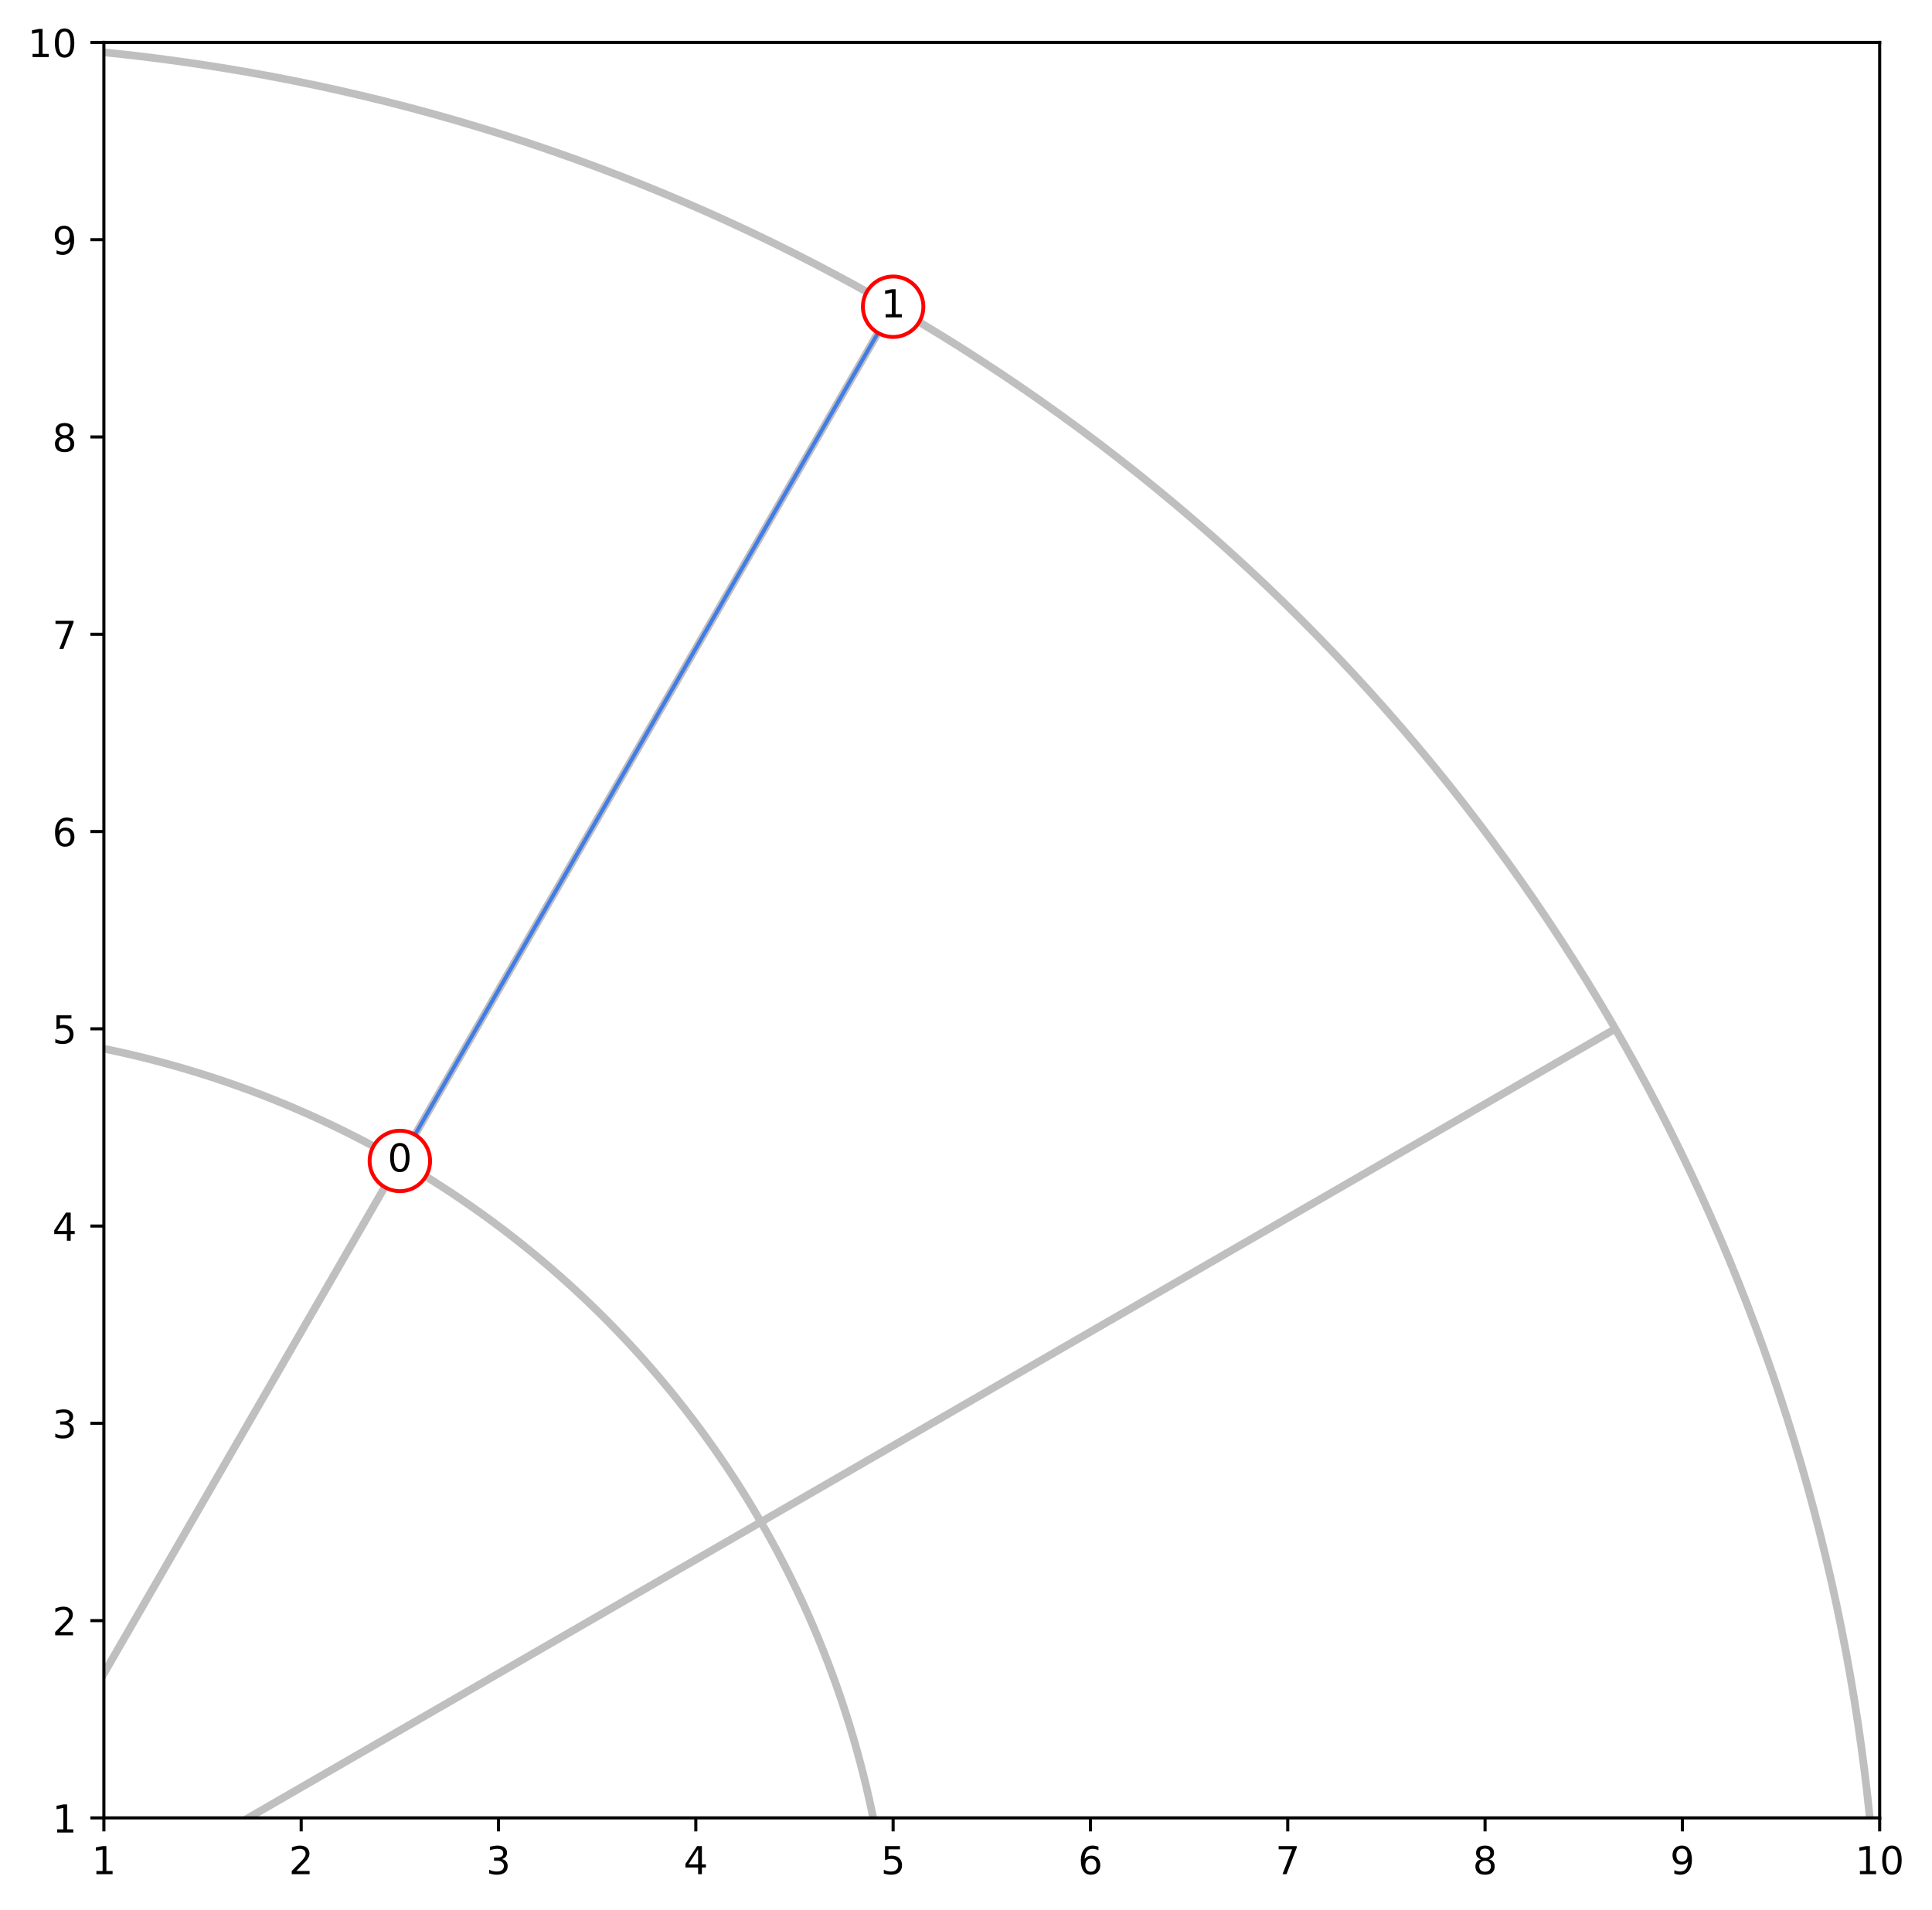
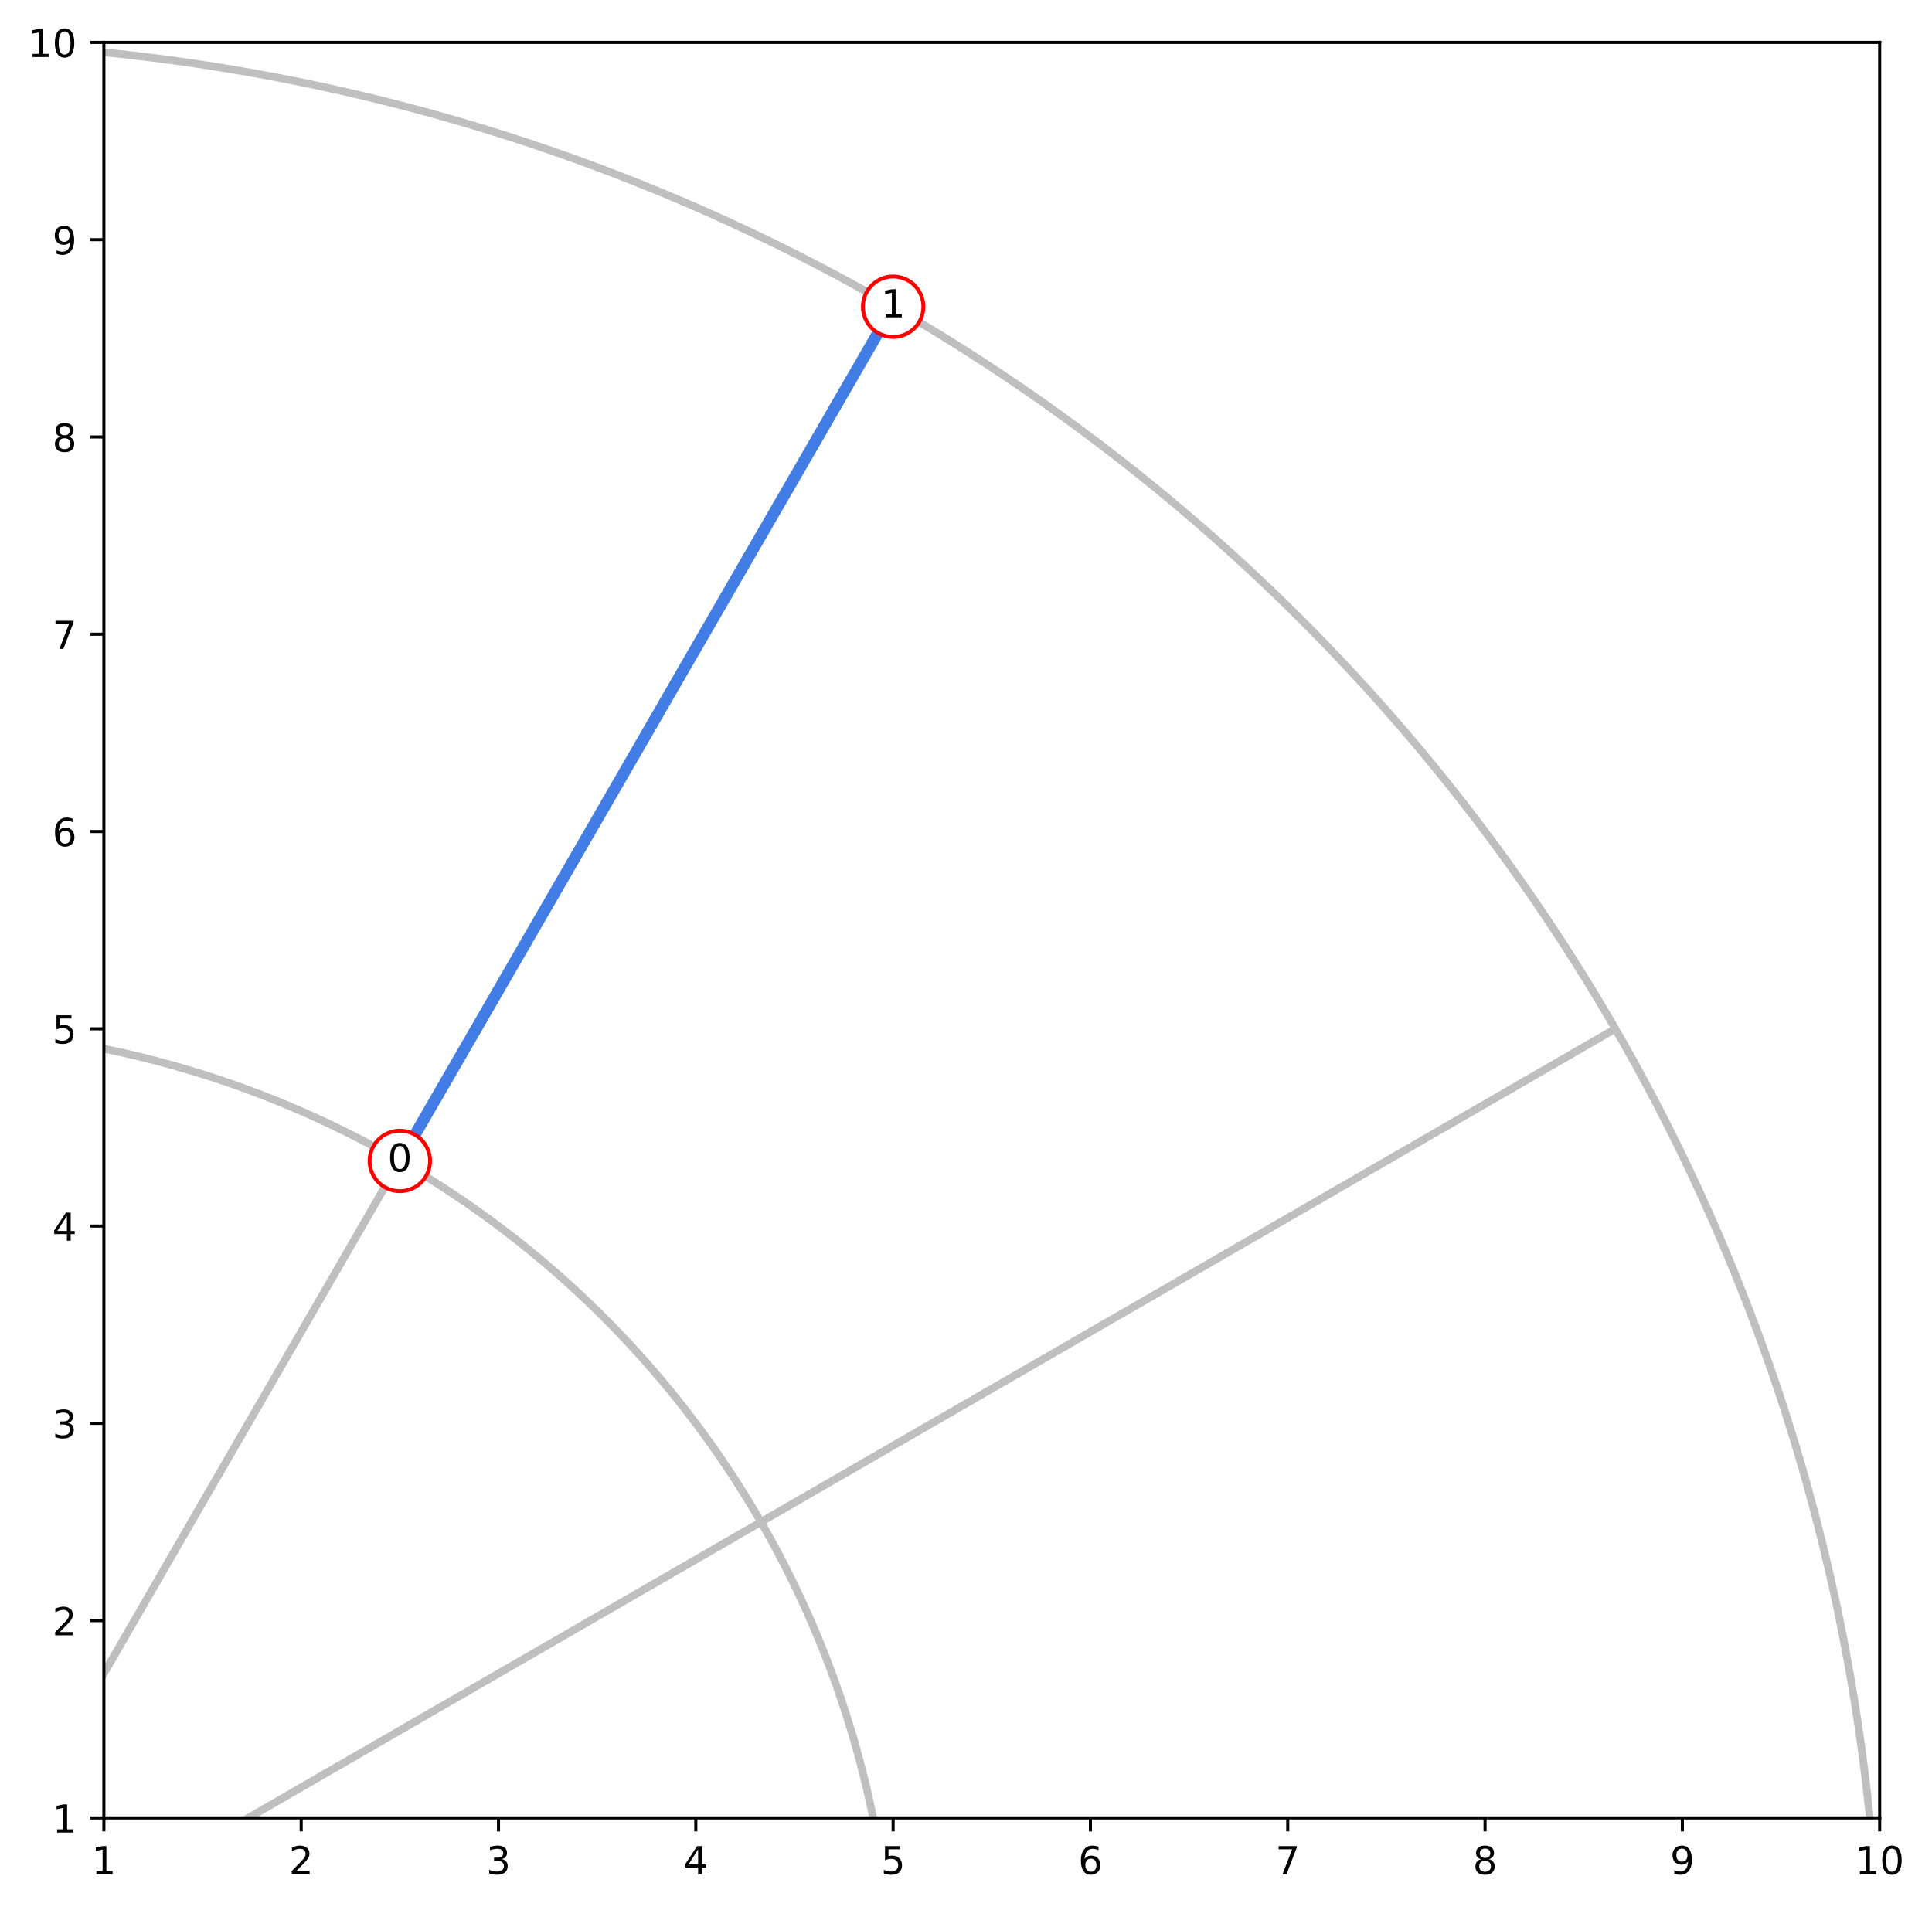
<svg xmlns="http://www.w3.org/2000/svg" xmlns:xlink="http://www.w3.org/1999/xlink" width="500.761pt" height="495.151pt" viewBox="0 0 500.761 495.151" version="1.1">
  <defs>
    <style type="text/css">*{stroke-linejoin: round; stroke-linecap: butt}</style>
  </defs>
  <g id="figure_1">
    <g id="patch_1">
      <path d="M 0 495.151  L 500.761 495.151  L 500.761 0  L 0 0  z " style="fill: #ffffff" />
    </g>
    <g id="axes_1">
      <g id="patch_2">
        <path d="M 26.925 471.273  L 487.199 471.273  L 487.199 10.999  L 26.925 10.999  z " style="fill: #ffffff" />
      </g>
      <g id="patch_3">
-         <path d="M -24.217 778.123  C 43.598 778.123 108.644 751.18 156.596 703.227  C 204.548 655.275 231.491 590.229 231.491 522.415  C 231.491 454.6 204.548 389.554 156.596 341.602  C 108.644 293.65 43.598 266.707 -24.217 266.707  C -92.031 266.707 -157.077 293.65 -205.029 341.602  C -252.981 389.554 -279.924 454.6 -279.924 522.415  C -279.924 590.229 -252.981 655.275 -205.029 703.227  C -157.077 751.18 -92.031 778.123 -24.217 778.123  " clip-path="url(#p8d9d7ced55)" style="fill: none; stroke: #bfbfbf; stroke-width: 2; stroke-linejoin: miter" />
+         <path d="M -24.217 778.123  C 43.598 778.123 108.644 751.18 156.596 703.227  C 204.548 655.275 231.491 590.229 231.491 522.415  C 231.491 454.6 204.548 389.554 156.596 341.602  C 108.644 293.65 43.598 266.707 -24.217 266.707  C -92.031 266.707 -157.077 293.65 -205.029 341.602  C -252.981 389.554 -279.924 454.6 -279.924 522.415  C -279.924 590.229 -252.981 655.275 -205.029 703.227  C -157.077 751.18 -92.031 778.123 -24.217 778.123  " clip-path="url(#pb3d77b1b88)" style="fill: none; stroke: #bfbfbf; stroke-width: 2; stroke-linejoin: miter" />
      </g>
      <g id="patch_4">
-         <path d="M -24.217 1033.83  C 111.412 1033.83 241.505 979.944 337.409 884.04  C 433.313 788.136 487.199 658.044 487.199 522.415  C 487.199 386.786 433.313 256.694 337.409 160.789  C 241.505 64.885 111.412 10.999 -24.217 10.999  C -159.846 10.999 -289.938 64.885 -385.842 160.789  C -481.746 256.694 -535.632 386.786 -535.632 522.415  C -535.632 658.044 -481.746 788.136 -385.842 884.04  C -289.938 979.944 -159.846 1033.83 -24.217 1033.83  " clip-path="url(#p8d9d7ced55)" style="fill: none; stroke: #bfbfbf; stroke-width: 2; stroke-linejoin: miter" />
+         <path d="M -24.217 1033.83  C 111.412 1033.83 241.505 979.944 337.409 884.04  C 433.313 788.136 487.199 658.044 487.199 522.415  C 487.199 386.786 433.313 256.694 337.409 160.789  C 241.505 64.885 111.412 10.999 -24.217 10.999  C -159.846 10.999 -289.938 64.885 -385.842 160.789  C -481.746 256.694 -535.632 386.786 -535.632 522.415  C -535.632 658.044 -481.746 788.136 -385.842 884.04  C -289.938 979.944 -159.846 1033.83 -24.217 1033.83  " clip-path="url(#pb3d77b1b88)" style="fill: none; stroke: #bfbfbf; stroke-width: 2; stroke-linejoin: miter" />
      </g>
      <g id="patch_5">
-         <path d="M 21.273 496.151  L 418.682 266.707  " clip-path="url(#p8d9d7ced55)" style="fill: none; stroke: #bfbfbf; stroke-width: 2; stroke-linejoin: miter" />
+         <path d="M 21.273 496.151  L 418.682 266.707  " clip-path="url(#pb3d77b1b88)" style="fill: none; stroke: #bfbfbf; stroke-width: 2; stroke-linejoin: miter" />
      </g>
      <g id="patch_6">
-         <path d="M -1 482.202  L 231.491 79.516  " clip-path="url(#p8d9d7ced55)" style="fill: none; stroke: #bfbfbf; stroke-width: 2; stroke-linejoin: miter" />
+         <path d="M -1 482.202  L 231.491 79.516  " clip-path="url(#pb3d77b1b88)" style="fill: none; stroke: #bfbfbf; stroke-width: 2; stroke-linejoin: miter" />
      </g>
      <g id="patch_7">
-         <path d="M 103.637 300.965  L 116.423 278.82  L 129.208 256.675  L 141.993 234.53  L 154.779 212.386  L 167.564 190.241  L 180.35 168.096  L 193.135 145.951  L 205.92 123.806  L 218.706 101.661  L 231.491 79.516  " clip-path="url(#p8d9d7ced55)" style="fill: none; stroke: #427ce5; stroke-linejoin: miter" />
+         <path d="M 103.637 300.965  L 116.423 278.82  L 129.208 256.675  L 141.993 234.53  L 154.779 212.386  L 167.564 190.241  L 180.35 168.096  L 193.135 145.951  L 205.92 123.806  L 218.706 101.661  L 231.491 79.516  " clip-path="url(#pb3d77b1b88)" style="fill: none; stroke: #427ce5; stroke-width: 3; stroke-linejoin: miter" />
      </g>
      <g id="matplotlib.axis_1">
        <g id="xtick_1">
          <g id="line2d_1">
            <defs>
-               <path id="mb3334f40ad" d="M 0 0  L 0 3.5  " style="stroke: #000000; stroke-width: 0.8" />
+               <path id="mfa5f3e3271" d="M 0 0  L 0 3.5  " style="stroke: #000000; stroke-width: 0.8" />
            </defs>
            <g>
-               <use xlink:href="#mb3334f40ad" x="26.925" y="471.273" style="stroke: #000000; stroke-width: 0.8" />
+               <use xlink:href="#mfa5f3e3271" x="26.925" y="471.273" style="stroke: #000000; stroke-width: 0.8" />
            </g>
          </g>
          <g id="text_1">
            <g transform="translate(23.74375 485.8716)scale(0.1 -0.1)">
              <defs>
                <path id="DejaVuSans-31" d="M 794 531  L 1825 531  L 1825 4091  L 703 3866  L 703 4441  L 1819 4666  L 2450 4666  L 2450 531  L 3481 531  L 3481 0  L 794 0  L 794 531  z " transform="scale(0.015625)" />
              </defs>
              <use xlink:href="#DejaVuSans-31" />
            </g>
          </g>
        </g>
        <g id="xtick_2">
          <g id="line2d_2">
            <g>
-               <use xlink:href="#mb3334f40ad" x="78.067" y="471.273" style="stroke: #000000; stroke-width: 0.8" />
+               <use xlink:href="#mfa5f3e3271" x="78.067" y="471.273" style="stroke: #000000; stroke-width: 0.8" />
            </g>
          </g>
          <g id="text_2">
            <g transform="translate(74.8853 485.8716)scale(0.1 -0.1)">
              <defs>
                <path id="DejaVuSans-32" d="M 1228 531  L 3431 531  L 3431 0  L 469 0  L 469 531  Q 828 903 1448 1529  Q 2069 2156 2228 2338  Q 2531 2678 2651 2914  Q 2772 3150 2772 3378  Q 2772 3750 2511 3984  Q 2250 4219 1831 4219  Q 1534 4219 1204 4116  Q 875 4013 500 3803  L 500 4441  Q 881 4594 1212 4672  Q 1544 4750 1819 4750  Q 2544 4750 2975 4387  Q 3406 4025 3406 3419  Q 3406 3131 3298 2873  Q 3191 2616 2906 2266  Q 2828 2175 2409 1742  Q 1991 1309 1228 531  z " transform="scale(0.015625)" />
              </defs>
              <use xlink:href="#DejaVuSans-32" />
            </g>
          </g>
        </g>
        <g id="xtick_3">
          <g id="line2d_3">
            <g>
-               <use xlink:href="#mb3334f40ad" x="129.208" y="471.273" style="stroke: #000000; stroke-width: 0.8" />
+               <use xlink:href="#mfa5f3e3271" x="129.208" y="471.273" style="stroke: #000000; stroke-width: 0.8" />
            </g>
          </g>
          <g id="text_3">
            <g transform="translate(126.0269 485.8716)scale(0.1 -0.1)">
              <defs>
                <path id="DejaVuSans-33" d="M 2597 2516  Q 3050 2419 3304 2112  Q 3559 1806 3559 1356  Q 3559 666 3084 287  Q 2609 -91 1734 -91  Q 1441 -91 1130 -33  Q 819 25 488 141  L 488 750  Q 750 597 1062 519  Q 1375 441 1716 441  Q 2309 441 2620 675  Q 2931 909 2931 1356  Q 2931 1769 2642 2001  Q 2353 2234 1838 2234  L 1294 2234  L 1294 2753  L 1863 2753  Q 2328 2753 2575 2939  Q 2822 3125 2822 3475  Q 2822 3834 2567 4026  Q 2313 4219 1838 4219  Q 1578 4219 1281 4162  Q 984 4106 628 3988  L 628 4550  Q 988 4650 1302 4700  Q 1616 4750 1894 4750  Q 2613 4750 3031 4423  Q 3450 4097 3450 3541  Q 3450 3153 3228 2886  Q 3006 2619 2597 2516  z " transform="scale(0.015625)" />
              </defs>
              <use xlink:href="#DejaVuSans-33" />
            </g>
          </g>
        </g>
        <g id="xtick_4">
          <g id="line2d_4">
            <g>
-               <use xlink:href="#mb3334f40ad" x="180.35" y="471.273" style="stroke: #000000; stroke-width: 0.8" />
+               <use xlink:href="#mfa5f3e3271" x="180.35" y="471.273" style="stroke: #000000; stroke-width: 0.8" />
            </g>
          </g>
          <g id="text_4">
            <g transform="translate(177.1684 485.8716)scale(0.1 -0.1)">
              <defs>
                <path id="DejaVuSans-34" d="M 2419 4116  L 825 1625  L 2419 1625  L 2419 4116  z M 2253 4666  L 3047 4666  L 3047 1625  L 3713 1625  L 3713 1100  L 3047 1100  L 3047 0  L 2419 0  L 2419 1100  L 313 1100  L 313 1709  L 2253 4666  z " transform="scale(0.015625)" />
              </defs>
              <use xlink:href="#DejaVuSans-34" />
            </g>
          </g>
        </g>
        <g id="xtick_5">
          <g id="line2d_5">
            <g>
-               <use xlink:href="#mb3334f40ad" x="231.491" y="471.273" style="stroke: #000000; stroke-width: 0.8" />
+               <use xlink:href="#mfa5f3e3271" x="231.491" y="471.273" style="stroke: #000000; stroke-width: 0.8" />
            </g>
          </g>
          <g id="text_5">
            <g transform="translate(228.31 485.8716)scale(0.1 -0.1)">
              <defs>
                <path id="DejaVuSans-35" d="M 691 4666  L 3169 4666  L 3169 4134  L 1269 4134  L 1269 2991  Q 1406 3038 1543 3061  Q 1681 3084 1819 3084  Q 2600 3084 3056 2656  Q 3513 2228 3513 1497  Q 3513 744 3044 326  Q 2575 -91 1722 -91  Q 1428 -91 1123 -41  Q 819 9 494 109  L 494 744  Q 775 591 1075 516  Q 1375 441 1709 441  Q 2250 441 2565 725  Q 2881 1009 2881 1497  Q 2881 1984 2565 2268  Q 2250 2553 1709 2553  Q 1456 2553 1204 2497  Q 953 2441 691 2322  L 691 4666  z " transform="scale(0.015625)" />
              </defs>
              <use xlink:href="#DejaVuSans-35" />
            </g>
          </g>
        </g>
        <g id="xtick_6">
          <g id="line2d_6">
            <g>
-               <use xlink:href="#mb3334f40ad" x="282.633" y="471.273" style="stroke: #000000; stroke-width: 0.8" />
+               <use xlink:href="#mfa5f3e3271" x="282.633" y="471.273" style="stroke: #000000; stroke-width: 0.8" />
            </g>
          </g>
          <g id="text_6">
            <g transform="translate(279.4515 485.8716)scale(0.1 -0.1)">
              <defs>
                <path id="DejaVuSans-36" d="M 2113 2584  Q 1688 2584 1439 2293  Q 1191 2003 1191 1497  Q 1191 994 1439 701  Q 1688 409 2113 409  Q 2538 409 2786 701  Q 3034 994 3034 1497  Q 3034 2003 2786 2293  Q 2538 2584 2113 2584  z M 3366 4563  L 3366 3988  Q 3128 4100 2886 4159  Q 2644 4219 2406 4219  Q 1781 4219 1451 3797  Q 1122 3375 1075 2522  Q 1259 2794 1537 2939  Q 1816 3084 2150 3084  Q 2853 3084 3261 2657  Q 3669 2231 3669 1497  Q 3669 778 3244 343  Q 2819 -91 2113 -91  Q 1303 -91 875 529  Q 447 1150 447 2328  Q 447 3434 972 4092  Q 1497 4750 2381 4750  Q 2619 4750 2861 4703  Q 3103 4656 3366 4563  z " transform="scale(0.015625)" />
              </defs>
              <use xlink:href="#DejaVuSans-36" />
            </g>
          </g>
        </g>
        <g id="xtick_7">
          <g id="line2d_7">
            <g>
-               <use xlink:href="#mb3334f40ad" x="333.774" y="471.273" style="stroke: #000000; stroke-width: 0.8" />
+               <use xlink:href="#mfa5f3e3271" x="333.774" y="471.273" style="stroke: #000000; stroke-width: 0.8" />
            </g>
          </g>
          <g id="text_7">
            <g transform="translate(330.5931 485.8716)scale(0.1 -0.1)">
              <defs>
                <path id="DejaVuSans-37" d="M 525 4666  L 3525 4666  L 3525 4397  L 1831 0  L 1172 0  L 2766 4134  L 525 4134  L 525 4666  z " transform="scale(0.015625)" />
              </defs>
              <use xlink:href="#DejaVuSans-37" />
            </g>
          </g>
        </g>
        <g id="xtick_8">
          <g id="line2d_8">
            <g>
-               <use xlink:href="#mb3334f40ad" x="384.916" y="471.273" style="stroke: #000000; stroke-width: 0.8" />
+               <use xlink:href="#mfa5f3e3271" x="384.916" y="471.273" style="stroke: #000000; stroke-width: 0.8" />
            </g>
          </g>
          <g id="text_8">
            <g transform="translate(381.7346 485.8716)scale(0.1 -0.1)">
              <defs>
                <path id="DejaVuSans-38" d="M 2034 2216  Q 1584 2216 1326 1975  Q 1069 1734 1069 1313  Q 1069 891 1326 650  Q 1584 409 2034 409  Q 2484 409 2743 651  Q 3003 894 3003 1313  Q 3003 1734 2745 1975  Q 2488 2216 2034 2216  z M 1403 2484  Q 997 2584 770 2862  Q 544 3141 544 3541  Q 544 4100 942 4425  Q 1341 4750 2034 4750  Q 2731 4750 3128 4425  Q 3525 4100 3525 3541  Q 3525 3141 3298 2862  Q 3072 2584 2669 2484  Q 3125 2378 3379 2068  Q 3634 1759 3634 1313  Q 3634 634 3220 271  Q 2806 -91 2034 -91  Q 1263 -91 848 271  Q 434 634 434 1313  Q 434 1759 690 2068  Q 947 2378 1403 2484  z M 1172 3481  Q 1172 3119 1398 2916  Q 1625 2713 2034 2713  Q 2441 2713 2670 2916  Q 2900 3119 2900 3481  Q 2900 3844 2670 4047  Q 2441 4250 2034 4250  Q 1625 4250 1398 4047  Q 1172 3844 1172 3481  z " transform="scale(0.015625)" />
              </defs>
              <use xlink:href="#DejaVuSans-38" />
            </g>
          </g>
        </g>
        <g id="xtick_9">
          <g id="line2d_9">
            <g>
-               <use xlink:href="#mb3334f40ad" x="436.057" y="471.273" style="stroke: #000000; stroke-width: 0.8" />
+               <use xlink:href="#mfa5f3e3271" x="436.057" y="471.273" style="stroke: #000000; stroke-width: 0.8" />
            </g>
          </g>
          <g id="text_9">
            <g transform="translate(432.8762 485.8716)scale(0.1 -0.1)">
              <defs>
                <path id="DejaVuSans-39" d="M 703 97  L 703 672  Q 941 559 1184 500  Q 1428 441 1663 441  Q 2288 441 2617 861  Q 2947 1281 2994 2138  Q 2813 1869 2534 1725  Q 2256 1581 1919 1581  Q 1219 1581 811 2004  Q 403 2428 403 3163  Q 403 3881 828 4315  Q 1253 4750 1959 4750  Q 2769 4750 3195 4129  Q 3622 3509 3622 2328  Q 3622 1225 3098 567  Q 2575 -91 1691 -91  Q 1453 -91 1209 -44  Q 966 3 703 97  z M 1959 2075  Q 2384 2075 2632 2365  Q 2881 2656 2881 3163  Q 2881 3666 2632 3958  Q 2384 4250 1959 4250  Q 1534 4250 1286 3958  Q 1038 3666 1038 3163  Q 1038 2656 1286 2365  Q 1534 2075 1959 2075  z " transform="scale(0.015625)" />
              </defs>
              <use xlink:href="#DejaVuSans-39" />
            </g>
          </g>
        </g>
        <g id="xtick_10">
          <g id="line2d_10">
            <g>
-               <use xlink:href="#mb3334f40ad" x="487.199" y="471.273" style="stroke: #000000; stroke-width: 0.8" />
+               <use xlink:href="#mfa5f3e3271" x="487.199" y="471.273" style="stroke: #000000; stroke-width: 0.8" />
            </g>
          </g>
          <g id="text_10">
            <g transform="translate(480.8365 485.8716)scale(0.1 -0.1)">
              <defs>
                <path id="DejaVuSans-30" d="M 2034 4250  Q 1547 4250 1301 3770  Q 1056 3291 1056 2328  Q 1056 1369 1301 889  Q 1547 409 2034 409  Q 2525 409 2770 889  Q 3016 1369 3016 2328  Q 3016 3291 2770 3770  Q 2525 4250 2034 4250  z M 2034 4750  Q 2819 4750 3233 4129  Q 3647 3509 3647 2328  Q 3647 1150 3233 529  Q 2819 -91 2034 -91  Q 1250 -91 836 529  Q 422 1150 422 2328  Q 422 3509 836 4129  Q 1250 4750 2034 4750  z " transform="scale(0.015625)" />
              </defs>
              <use xlink:href="#DejaVuSans-31" />
              <use xlink:href="#DejaVuSans-30" x="63.623" />
            </g>
          </g>
        </g>
      </g>
      <g id="matplotlib.axis_2">
        <g id="ytick_1">
          <g id="line2d_11">
            <defs>
-               <path id="md2906407b7" d="M 0 0  L -3.5 0  " style="stroke: #000000; stroke-width: 0.8" />
+               <path id="m902fac44c1" d="M 0 0  L -3.5 0  " style="stroke: #000000; stroke-width: 0.8" />
            </defs>
            <g>
-               <use xlink:href="#md2906407b7" x="26.925" y="471.273" style="stroke: #000000; stroke-width: 0.8" />
+               <use xlink:href="#m902fac44c1" x="26.925" y="471.273" style="stroke: #000000; stroke-width: 0.8" />
            </g>
          </g>
          <g id="text_11">
            <g transform="translate(13.5625 475.0724)scale(0.1 -0.1)">
              <use xlink:href="#DejaVuSans-31" />
            </g>
          </g>
        </g>
        <g id="ytick_2">
          <g id="line2d_12">
            <g>
-               <use xlink:href="#md2906407b7" x="26.925" y="420.132" style="stroke: #000000; stroke-width: 0.8" />
+               <use xlink:href="#m902fac44c1" x="26.925" y="420.132" style="stroke: #000000; stroke-width: 0.8" />
            </g>
          </g>
          <g id="text_12">
            <g transform="translate(13.5625 423.9309)scale(0.1 -0.1)">
              <use xlink:href="#DejaVuSans-32" />
            </g>
          </g>
        </g>
        <g id="ytick_3">
          <g id="line2d_13">
            <g>
-               <use xlink:href="#md2906407b7" x="26.925" y="368.99" style="stroke: #000000; stroke-width: 0.8" />
+               <use xlink:href="#m902fac44c1" x="26.925" y="368.99" style="stroke: #000000; stroke-width: 0.8" />
            </g>
          </g>
          <g id="text_13">
            <g transform="translate(13.5625 372.7893)scale(0.1 -0.1)">
              <use xlink:href="#DejaVuSans-33" />
            </g>
          </g>
        </g>
        <g id="ytick_4">
          <g id="line2d_14">
            <g>
-               <use xlink:href="#md2906407b7" x="26.925" y="317.849" style="stroke: #000000; stroke-width: 0.8" />
+               <use xlink:href="#m902fac44c1" x="26.925" y="317.849" style="stroke: #000000; stroke-width: 0.8" />
            </g>
          </g>
          <g id="text_14">
            <g transform="translate(13.5625 321.6478)scale(0.1 -0.1)">
              <use xlink:href="#DejaVuSans-34" />
            </g>
          </g>
        </g>
        <g id="ytick_5">
          <g id="line2d_15">
            <g>
-               <use xlink:href="#md2906407b7" x="26.925" y="266.707" style="stroke: #000000; stroke-width: 0.8" />
+               <use xlink:href="#m902fac44c1" x="26.925" y="266.707" style="stroke: #000000; stroke-width: 0.8" />
            </g>
          </g>
          <g id="text_15">
            <g transform="translate(13.5625 270.5062)scale(0.1 -0.1)">
              <use xlink:href="#DejaVuSans-35" />
            </g>
          </g>
        </g>
        <g id="ytick_6">
          <g id="line2d_16">
            <g>
-               <use xlink:href="#md2906407b7" x="26.925" y="215.565" style="stroke: #000000; stroke-width: 0.8" />
+               <use xlink:href="#m902fac44c1" x="26.925" y="215.565" style="stroke: #000000; stroke-width: 0.8" />
            </g>
          </g>
          <g id="text_16">
            <g transform="translate(13.5625 219.3646)scale(0.1 -0.1)">
              <use xlink:href="#DejaVuSans-36" />
            </g>
          </g>
        </g>
        <g id="ytick_7">
          <g id="line2d_17">
            <g>
-               <use xlink:href="#md2906407b7" x="26.925" y="164.424" style="stroke: #000000; stroke-width: 0.8" />
+               <use xlink:href="#m902fac44c1" x="26.925" y="164.424" style="stroke: #000000; stroke-width: 0.8" />
            </g>
          </g>
          <g id="text_17">
            <g transform="translate(13.5625 168.2231)scale(0.1 -0.1)">
              <use xlink:href="#DejaVuSans-37" />
            </g>
          </g>
        </g>
        <g id="ytick_8">
          <g id="line2d_18">
            <g>
-               <use xlink:href="#md2906407b7" x="26.925" y="113.282" style="stroke: #000000; stroke-width: 0.8" />
+               <use xlink:href="#m902fac44c1" x="26.925" y="113.282" style="stroke: #000000; stroke-width: 0.8" />
            </g>
          </g>
          <g id="text_18">
            <g transform="translate(13.5625 117.0815)scale(0.1 -0.1)">
              <use xlink:href="#DejaVuSans-38" />
            </g>
          </g>
        </g>
        <g id="ytick_9">
          <g id="line2d_19">
            <g>
-               <use xlink:href="#md2906407b7" x="26.925" y="62.141" style="stroke: #000000; stroke-width: 0.8" />
+               <use xlink:href="#m902fac44c1" x="26.925" y="62.141" style="stroke: #000000; stroke-width: 0.8" />
            </g>
          </g>
          <g id="text_19">
            <g transform="translate(13.5625 65.93999)scale(0.1 -0.1)">
              <use xlink:href="#DejaVuSans-39" />
            </g>
          </g>
        </g>
        <g id="ytick_10">
          <g id="line2d_20">
            <g>
-               <use xlink:href="#md2906407b7" x="26.925" y="10.999" style="stroke: #000000; stroke-width: 0.8" />
+               <use xlink:href="#m902fac44c1" x="26.925" y="10.999" style="stroke: #000000; stroke-width: 0.8" />
            </g>
          </g>
          <g id="text_20">
            <g transform="translate(7.2 14.79844)scale(0.1 -0.1)">
              <use xlink:href="#DejaVuSans-31" />
              <use xlink:href="#DejaVuSans-30" x="63.623" />
            </g>
          </g>
        </g>
      </g>
      <g id="patch_8">
        <path d="M 26.925 471.273  L 26.925 10.999  " style="fill: none; stroke: #000000; stroke-width: 0.8; stroke-linejoin: miter; stroke-linecap: square" />
      </g>
      <g id="patch_9">
        <path d="M 487.199 471.273  L 487.199 10.999  " style="fill: none; stroke: #000000; stroke-width: 0.8; stroke-linejoin: miter; stroke-linecap: square" />
      </g>
      <g id="patch_10">
        <path d="M 26.925 471.273  L 487.199 471.273  " style="fill: none; stroke: #000000; stroke-width: 0.8; stroke-linejoin: miter; stroke-linecap: square" />
      </g>
      <g id="patch_11">
        <path d="M 26.925 10.999  L 487.199 10.999  " style="fill: none; stroke: #000000; stroke-width: 0.8; stroke-linejoin: miter; stroke-linecap: square" />
      </g>
      <g id="text_21">
        <g id="patch_12">
          <path d="M 103.637 308.804  C 105.716 308.804 107.71 307.978 109.18 306.508  C 110.65 305.038 111.476 303.044 111.476 300.965  C 111.476 298.886 110.65 296.892 109.18 295.422  C 107.71 293.952 105.716 293.126 103.637 293.126  C 101.558 293.126 99.564 293.952 98.094 295.422  C 96.624 296.892 95.798 298.886 95.798 300.965  C 95.798 303.044 96.624 305.038 98.094 306.508  C 99.564 307.978 101.558 308.804 103.637 308.804  z " style="fill: #ffffff; stroke: #ff0000; stroke-linejoin: miter" />
        </g>
        <g transform="translate(100.4561 303.7247)scale(0.1 -0.1)">
          <use xlink:href="#DejaVuSans-30" />
        </g>
      </g>
      <g id="text_22">
        <g id="patch_13">
          <path d="M 231.491 87.355  C 233.57 87.355 235.564 86.529 237.034 85.059  C 238.504 83.589 239.33 81.595 239.33 79.516  C 239.33 77.437 238.504 75.443 237.034 73.973  C 235.564 72.503 233.57 71.677 231.491 71.677  C 229.412 71.677 227.418 72.503 225.948 73.973  C 224.478 75.443 223.652 77.437 223.652 79.516  C 223.652 81.595 224.478 83.589 225.948 85.059  C 227.418 86.529 229.412 87.355 231.491 87.355  z " style="fill: #ffffff; stroke: #ff0000; stroke-linejoin: miter" />
        </g>
        <g transform="translate(228.31 82.27528)scale(0.1 -0.1)">
          <use xlink:href="#DejaVuSans-31" />
        </g>
      </g>
    </g>
  </g>
  <defs>
-     <clipPath id="p8d9d7ced55">
+     <clipPath id="pb3d77b1b88">
      <rect x="26.925" y="10.999" width="460.274" height="460.274" />
    </clipPath>
  </defs>
</svg>
